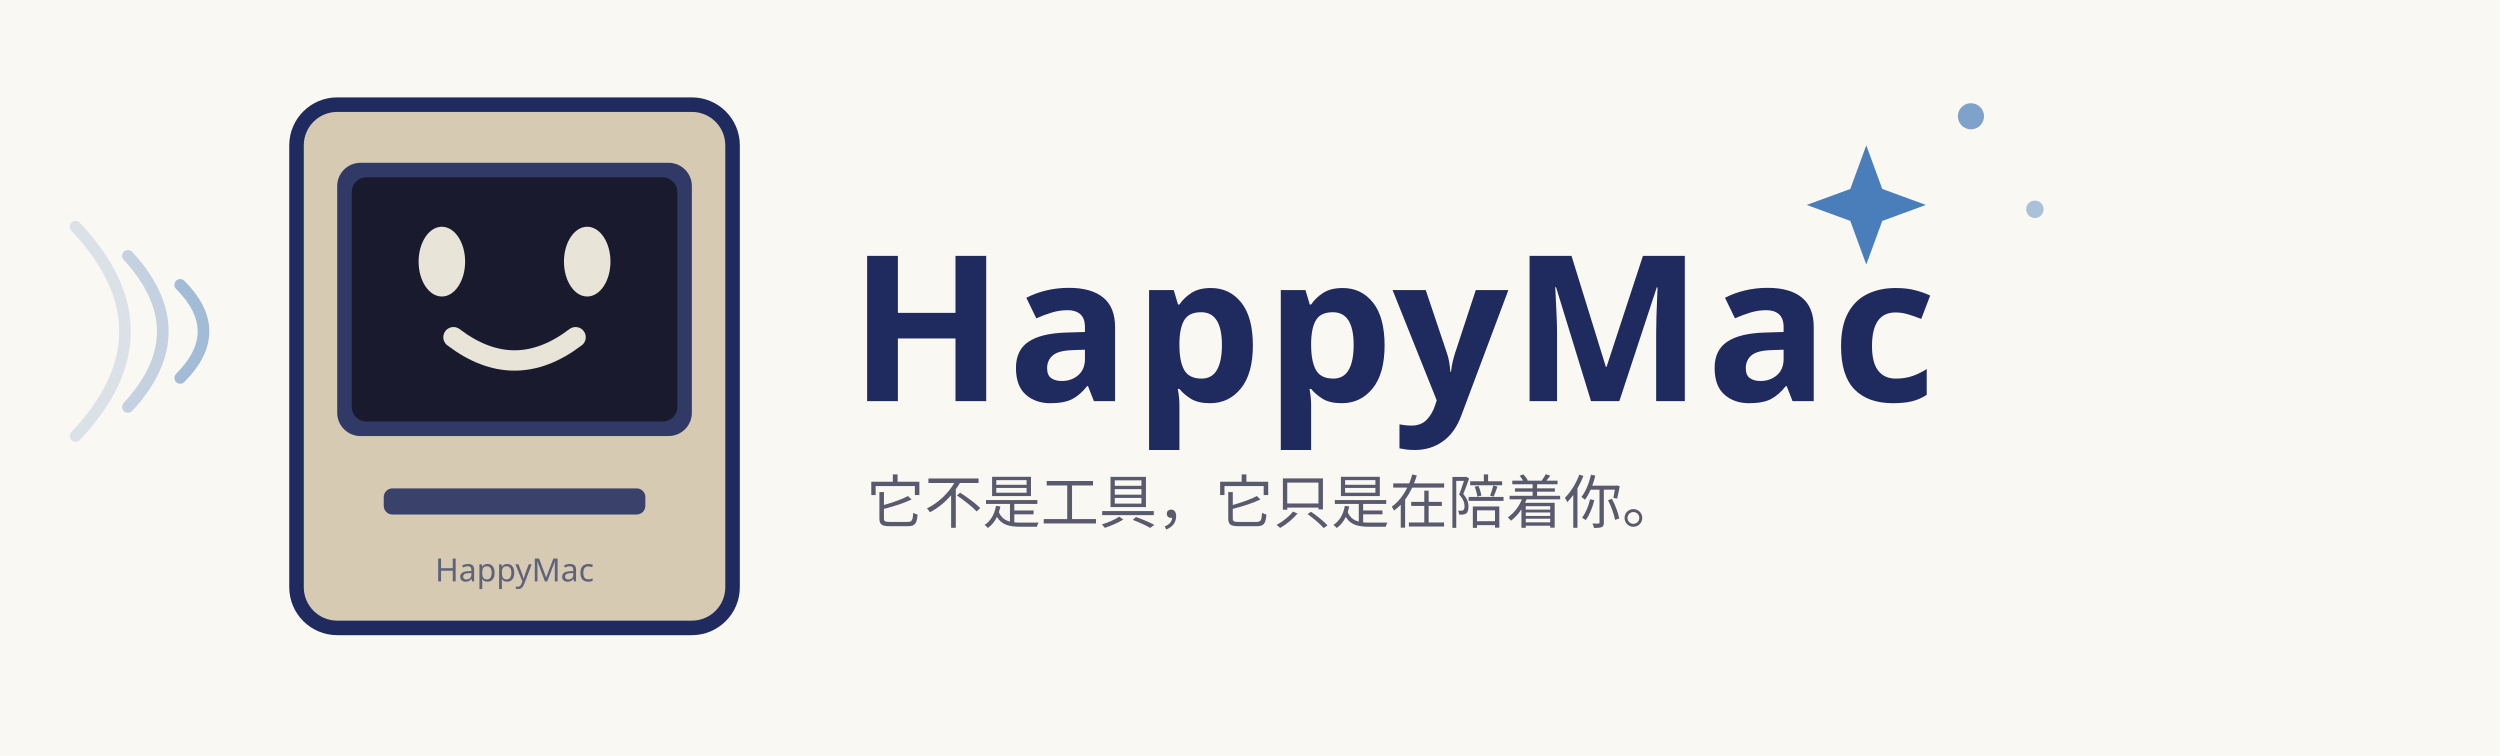
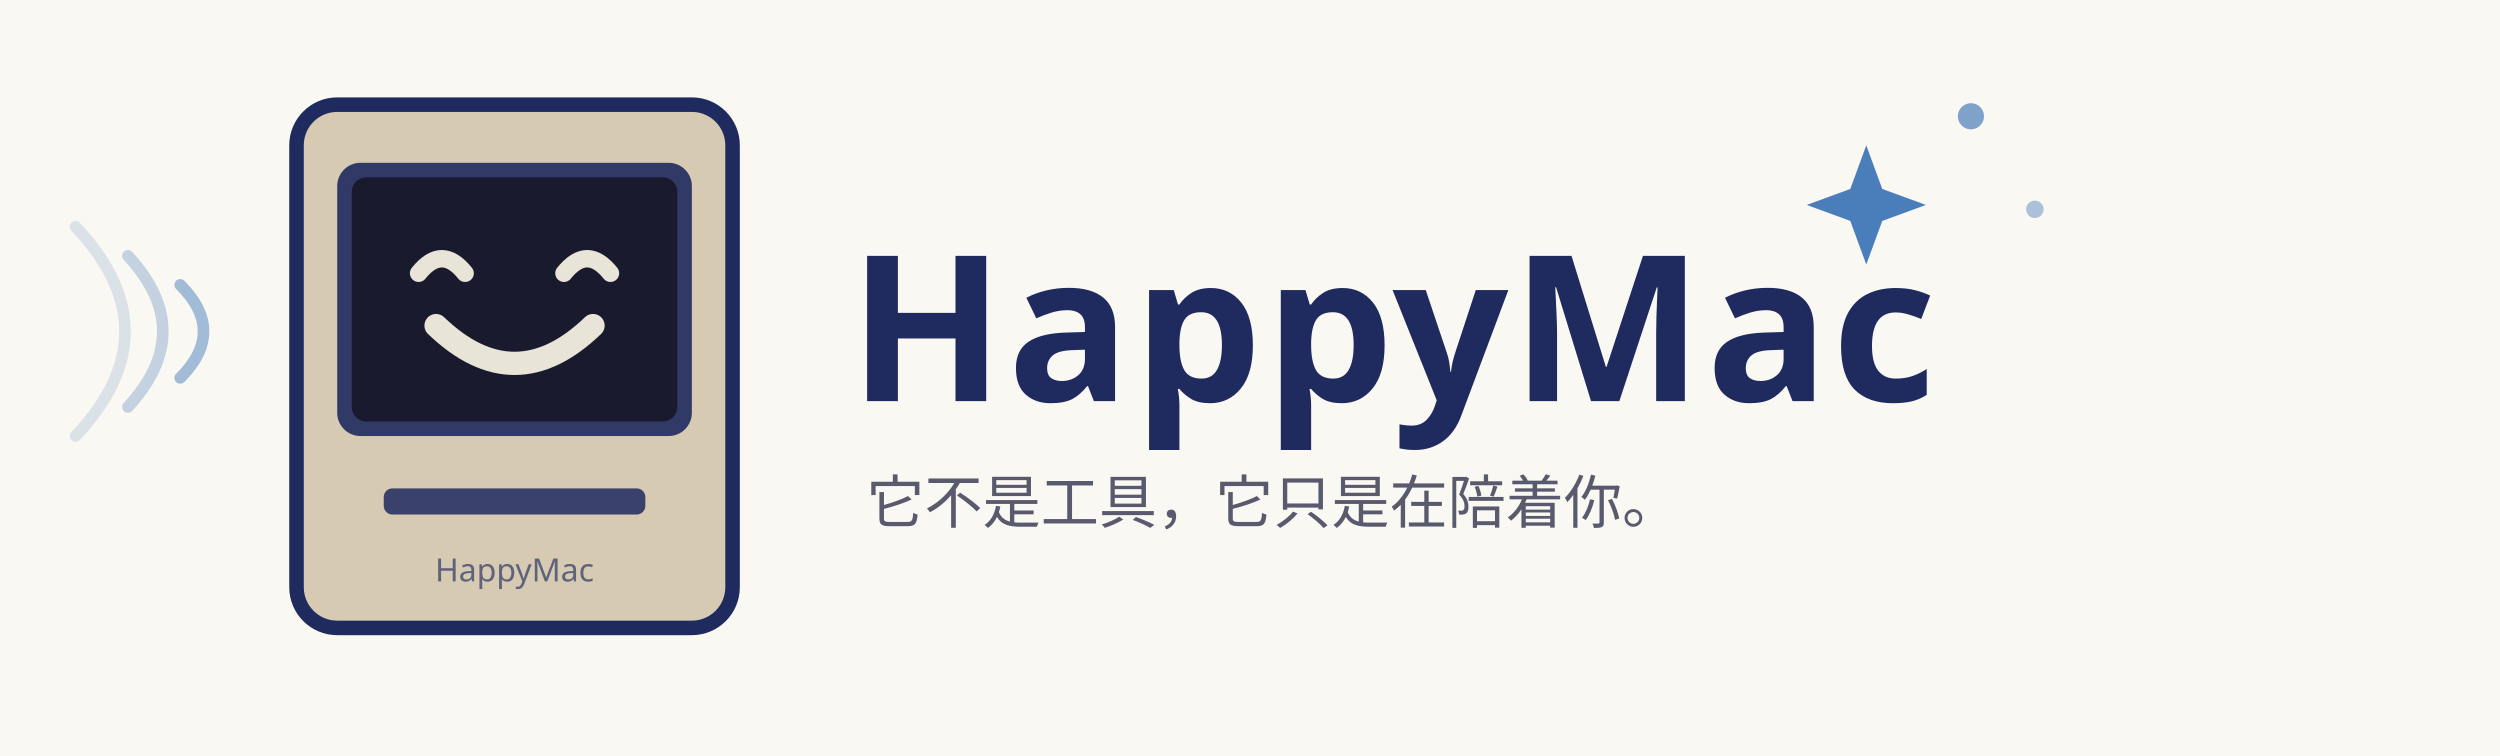
<svg xmlns="http://www.w3.org/2000/svg" width="860" height="260" viewBox="0 0 860 260" role="img" aria-label="HappyMac">
  <rect width="860" height="260" fill="#FAF8F2" />
  <path d="M 62 130 Q 78 114 62 98" stroke="#4A7EBB" stroke-width="4" fill="none" stroke-linecap="round" opacity="0.5" />
  <path d="M 44 140 Q 68 114 44 88" stroke="#4A7EBB" stroke-width="4" fill="none" stroke-linecap="round" opacity="0.32" />
  <path d="M 26 150 Q 60 114 26 78" stroke="#4A7EBB" stroke-width="4" fill="none" stroke-linecap="round" opacity="0.18" />
  <g>
    <rect x="102" y="36" width="150" height="180" rx="14" fill="#D6CBB2" stroke="#1F2A5E" stroke-width="5" />
    <rect x="116" y="56" width="122" height="94" rx="8" fill="#1F2A5E" opacity="0.9" />
    <rect x="121" y="61" width="112" height="84" rx="5" fill="#1A1A2E" />
-     <ellipse cx="152" cy="90" rx="8" ry="12" fill="#E8E4D8" />
-     <ellipse cx="202" cy="90" rx="8" ry="12" fill="#E8E4D8" />
-     <path d="M 156 116 Q 177 132 198 116" stroke="#E8E4D8" stroke-width="7" fill="none" stroke-linecap="round" />
+     <path d="M 144 94 Q 152 84 160 94" stroke="#E8E4D8" stroke-width="6" fill="none" stroke-linecap="round" />
+     <path d="M 194 94 Q 202 84 210 94" stroke="#E8E4D8" stroke-width="6" fill="none" stroke-linecap="round" />
+     <path d="M 150 112 Q 177 138 204 112" stroke="#E8E4D8" stroke-width="8" fill="none" stroke-linecap="round" />
    <rect x="132" y="168" width="90" height="9" rx="3" fill="#1F2A5E" opacity="0.85" />
    <text x="177" y="200" font-family="Verdana, sans-serif" font-size="11" fill="#1F2A5E" text-anchor="middle" opacity="0.65">HappyMac</text>
  </g>
  <text x="292" y="138" font-family="Verdana, 'PingFang SC', sans-serif" font-size="70" font-weight="bold" fill="#1F2A5E" letter-spacing="1">HappyMac</text>
  <text x="298" y="180" font-family="'PingFang SC', 'Microsoft YaHei', sans-serif" font-size="20" fill="#5A5A6E">它不是工具，它只是在陪着你。</text>
  <g fill="#4A7EBB">
    <path d="M 642 50 l 5.5 15 15 5.5 -15 5.5 -5.5 15 -5.5 -15 -15 -5.5 15 -5.5 z" />
    <circle cx="678" cy="40" r="4.5" opacity="0.7" />
    <circle cx="700" cy="72" r="3" opacity="0.45" />
  </g>
</svg>
